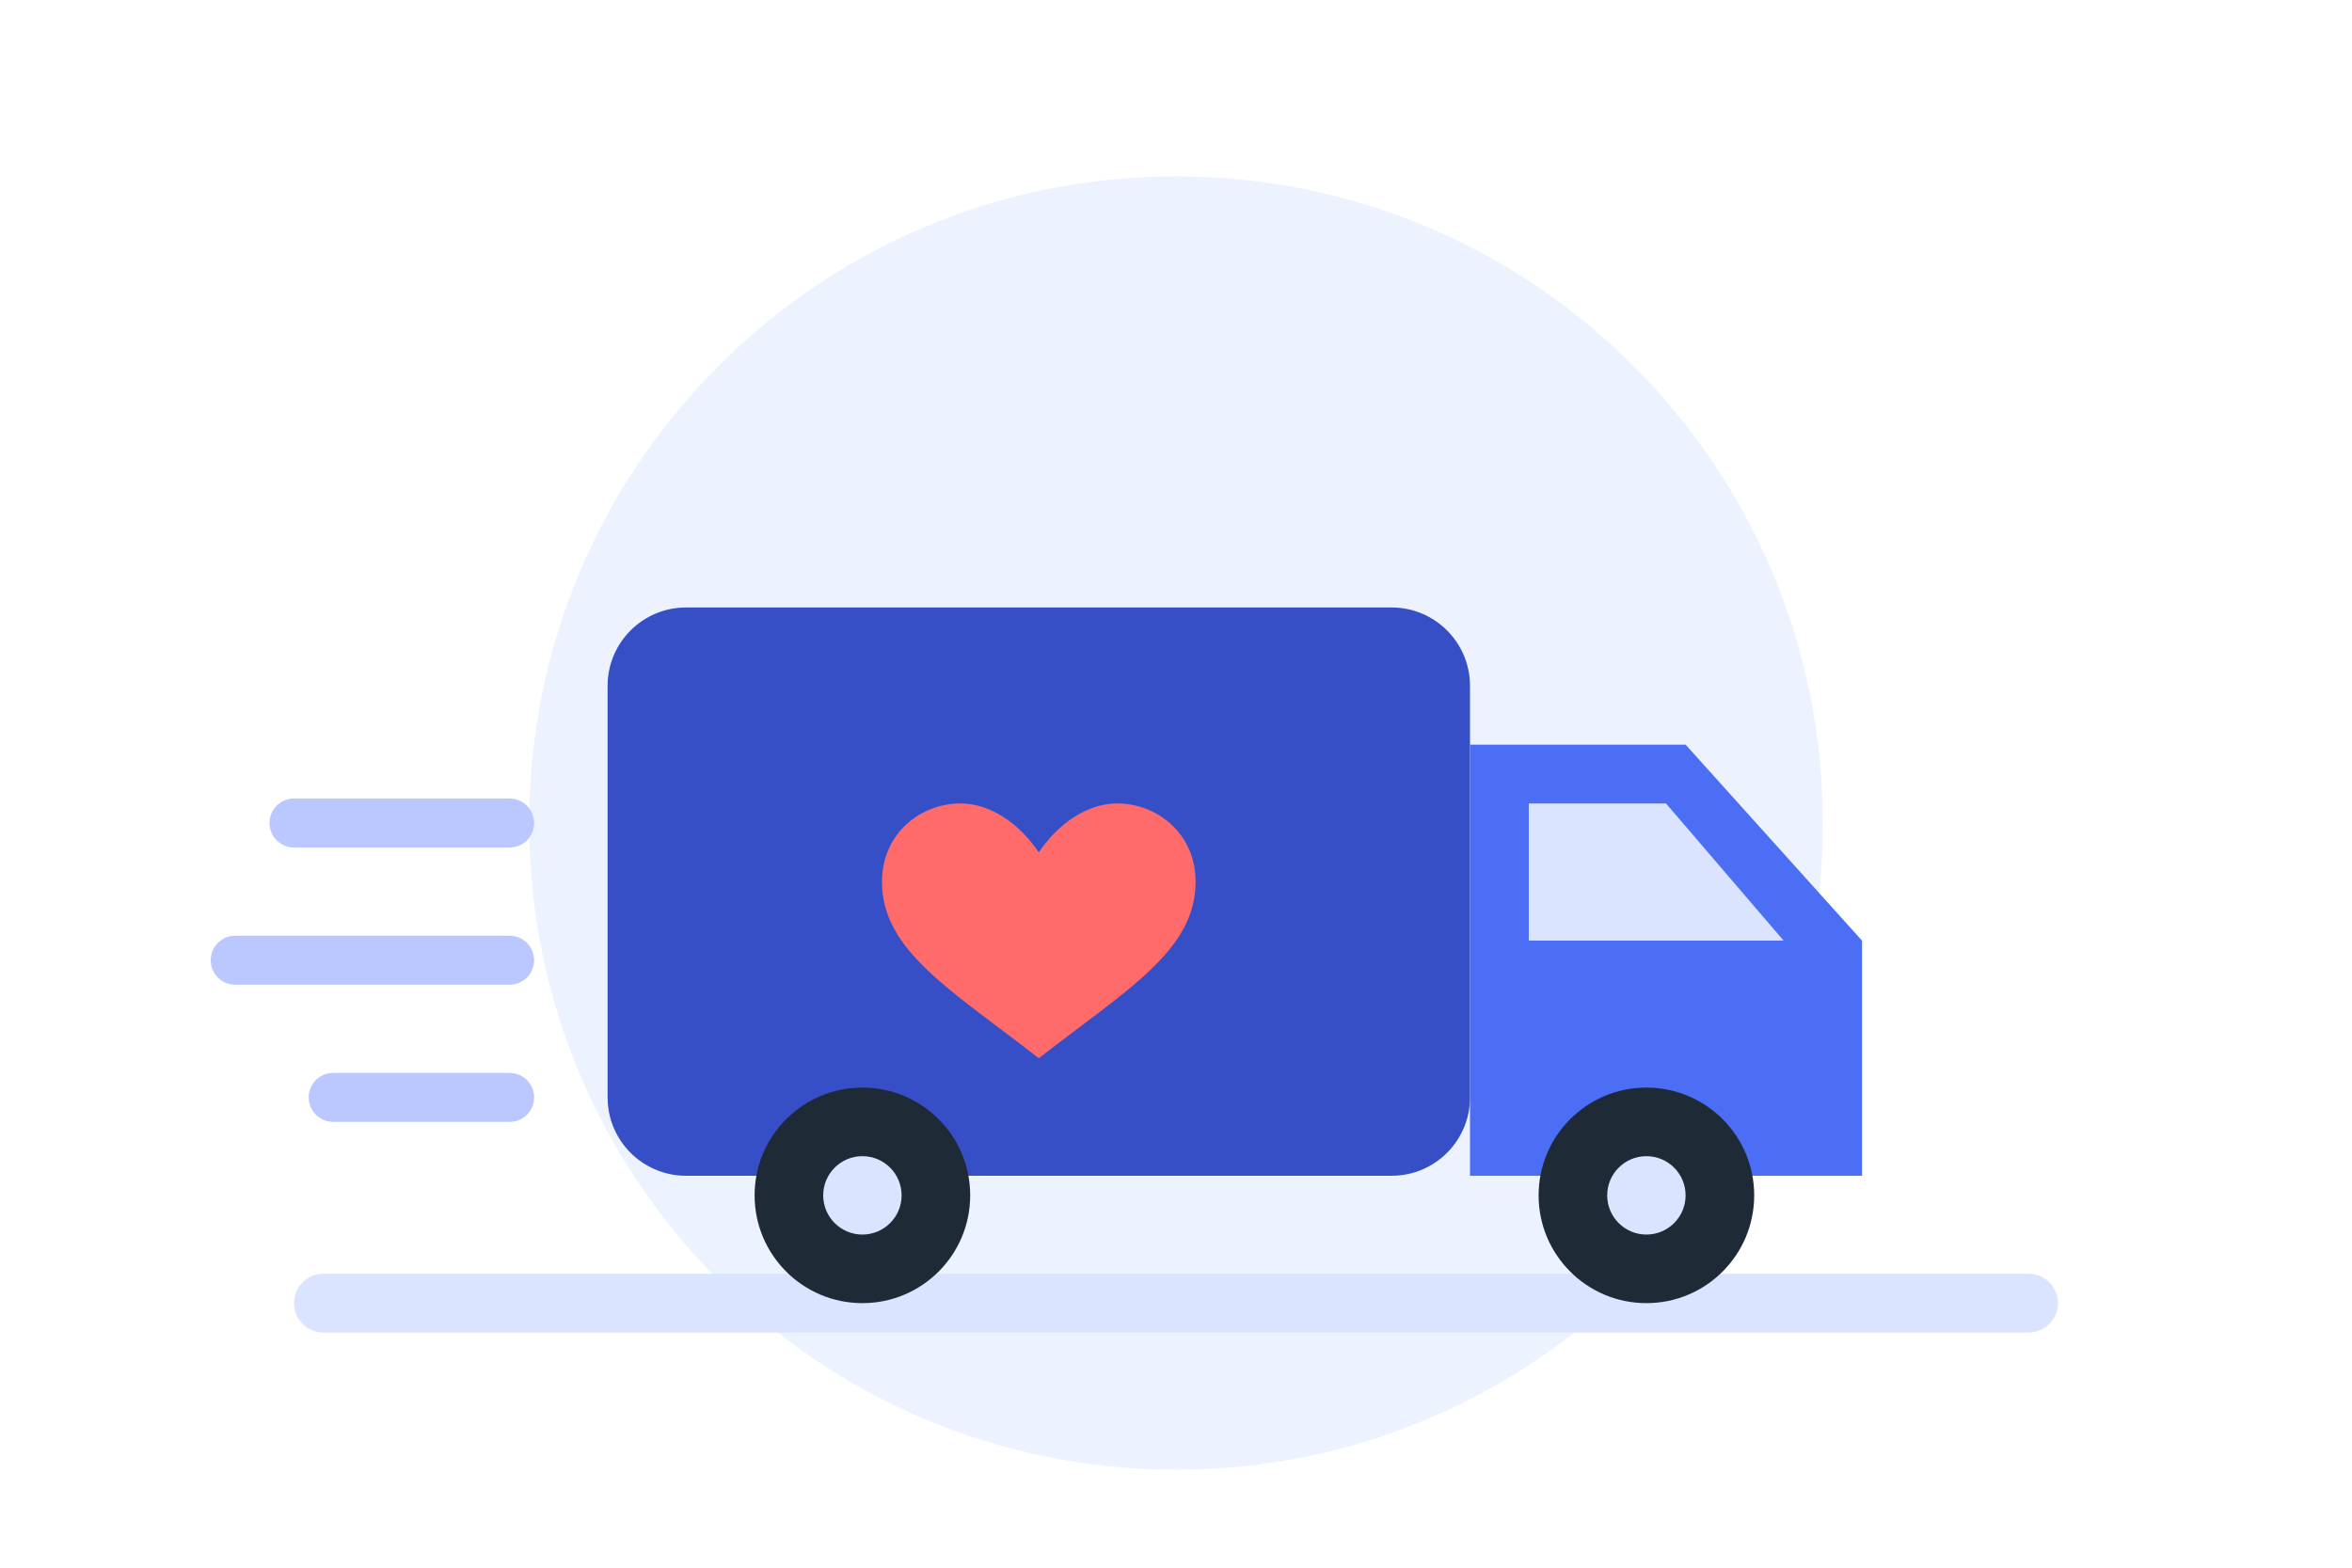
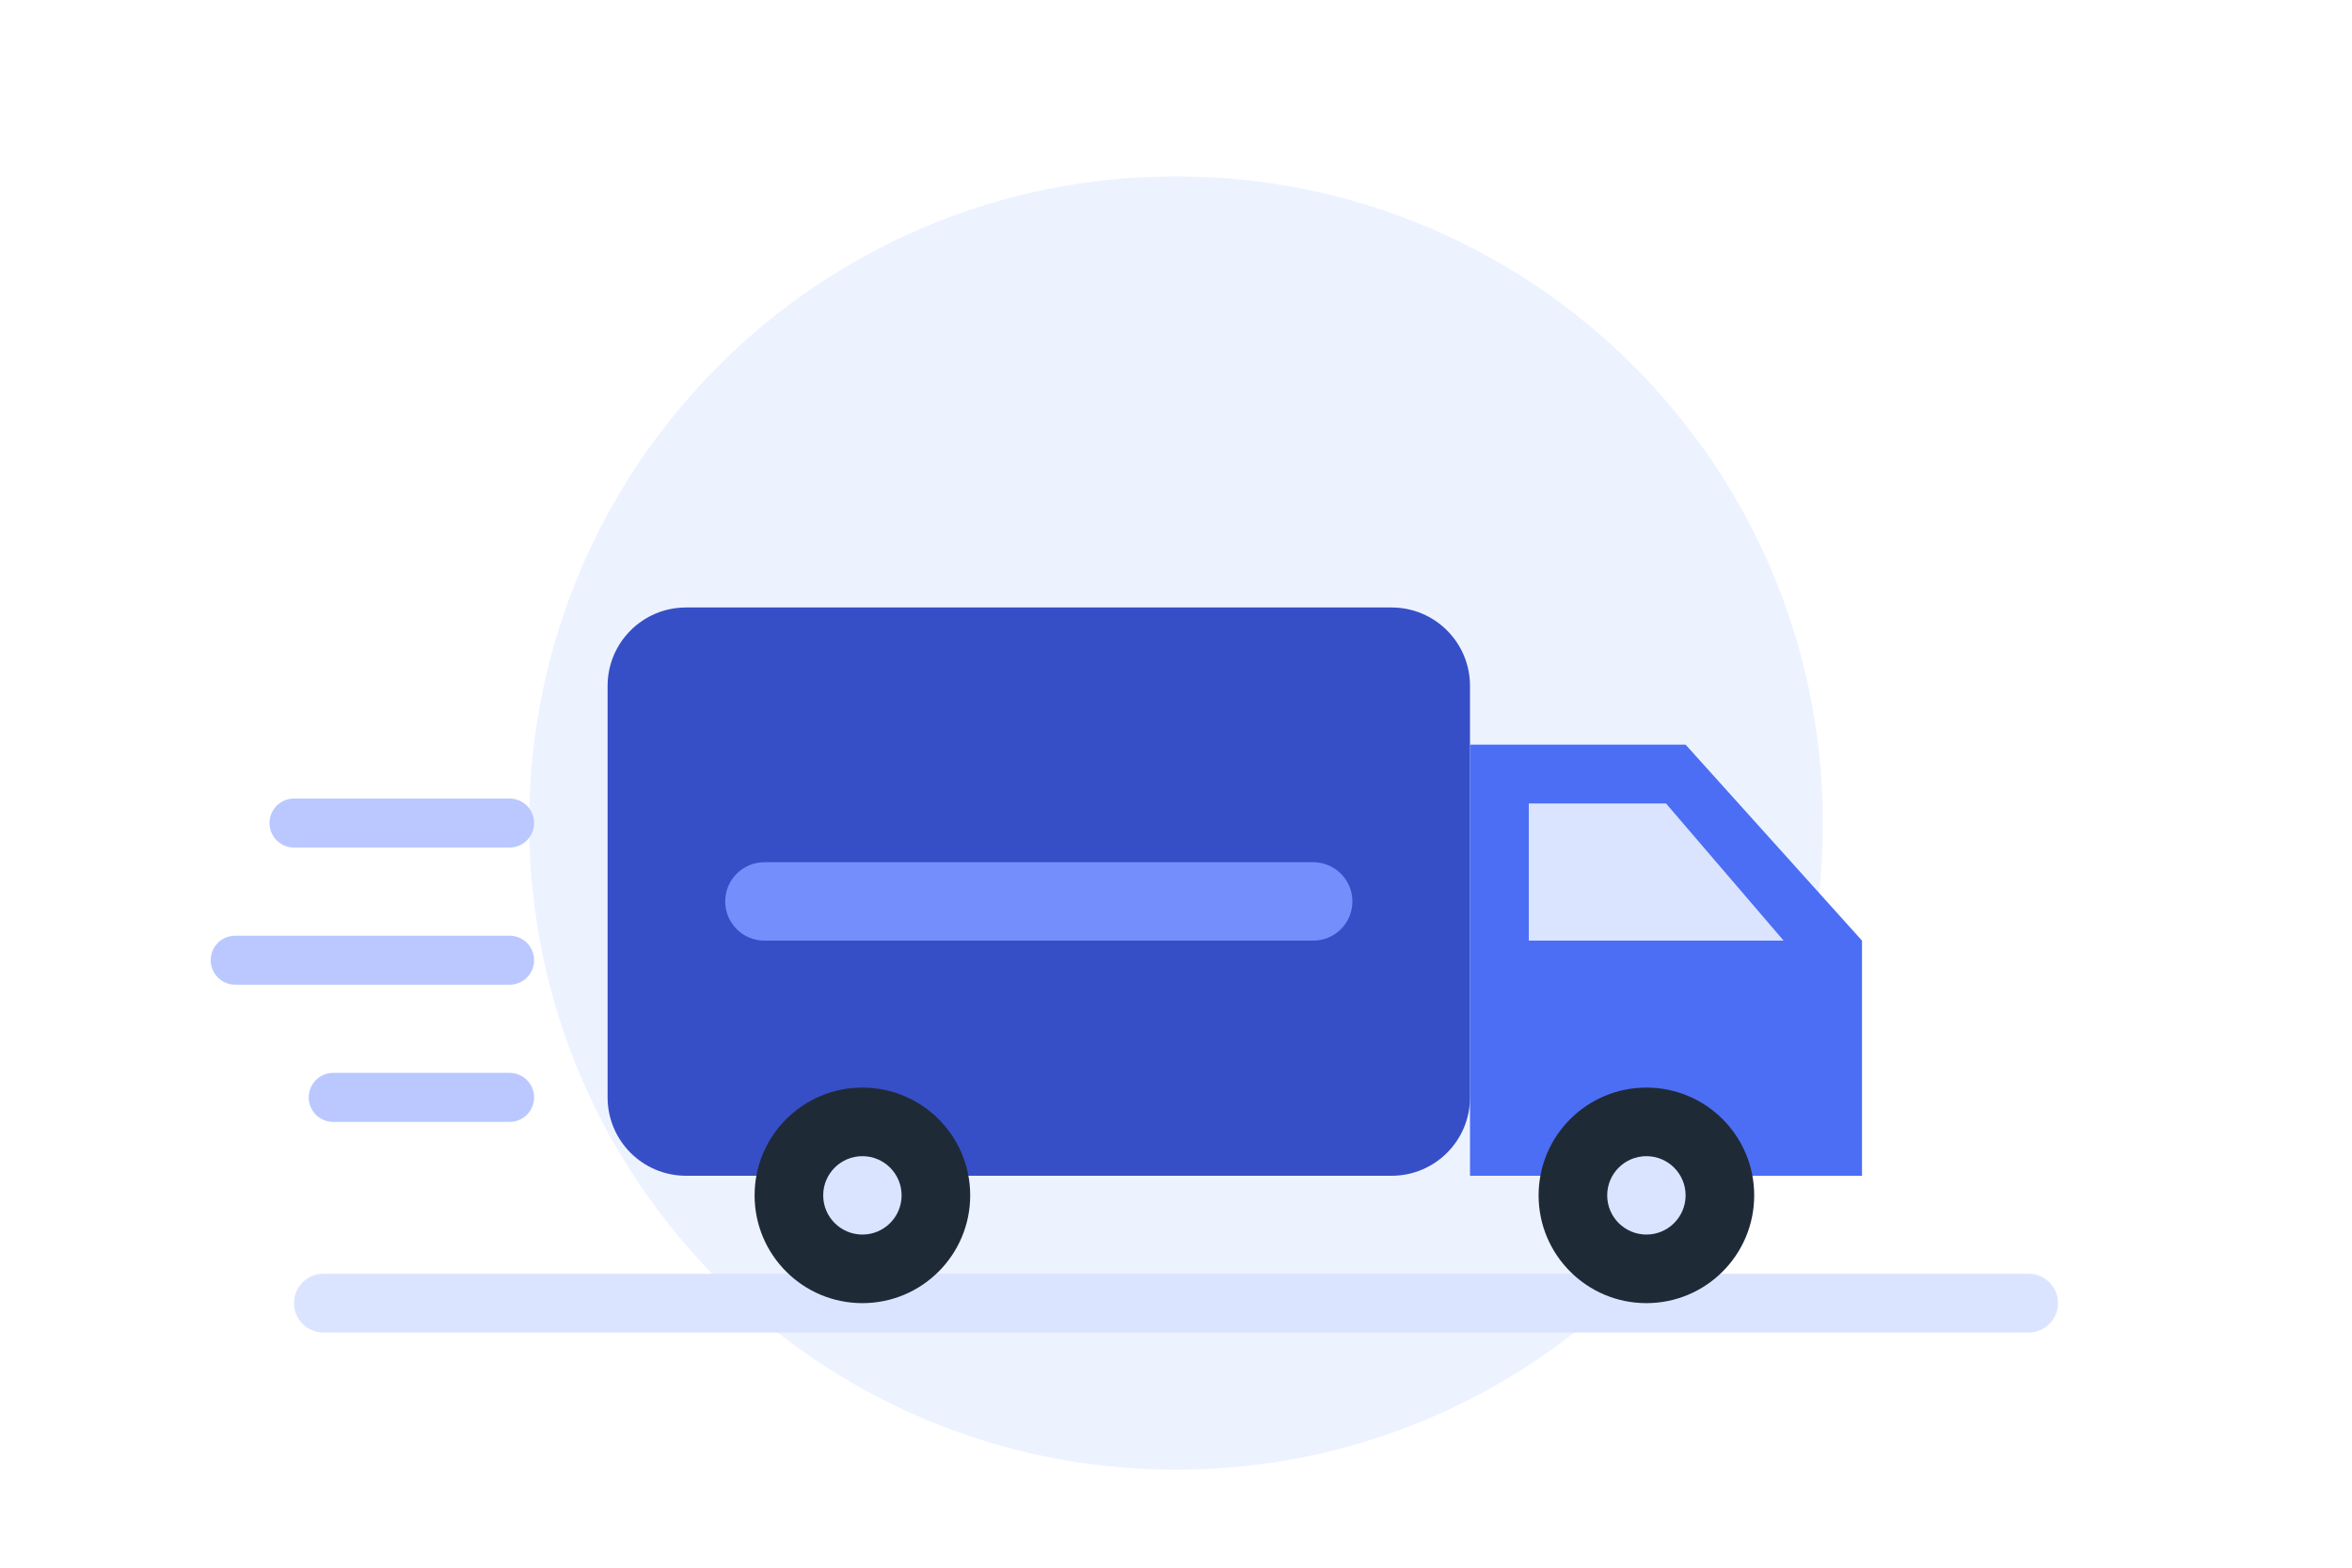
- <svg xmlns="http://www.w3.org/2000/svg" viewBox="0 0 240 160" role="img" aria-label="A delivery van with a heart">
+ <svg xmlns="http://www.w3.org/2000/svg" viewBox="0 0 240 160" role="img" aria-label="A delivery van">
  <circle cx="120" cy="84" r="66" fill="#EDF2FF" />
  <rect x="30" y="130" width="180" height="6" rx="3" fill="#DBE4FF" />
  <path d="M30 84h22M24 98h28M34 112h18" stroke="#BAC8FF" stroke-width="5" stroke-linecap="round" />
  <rect x="62" y="62" width="88" height="58" rx="8" fill="#364FC7" />
  <path d="M150 76h22l18 20v24h-40z" fill="#4C6EF5" />
  <path d="M156 82h14l12 14h-26z" fill="#DBE4FF" />
-   <path d="M106 108c-9-7-16-11-16-18 0-5 4-8 8-8 3 0 6 2 8 5 2-3 5-5 8-5 4 0 8 3 8 8 0 7-7 11-16 18z" fill="#FF6B6B" />
+   <rect x="74" y="88" width="64" height="8" rx="4" fill="#748FFC" />
  <circle cx="88" cy="122" r="11" fill="#1F2A37" />
  <circle cx="88" cy="122" r="4" fill="#DBE4FF" />
  <circle cx="168" cy="122" r="11" fill="#1F2A37" />
  <circle cx="168" cy="122" r="4" fill="#DBE4FF" />
</svg>
